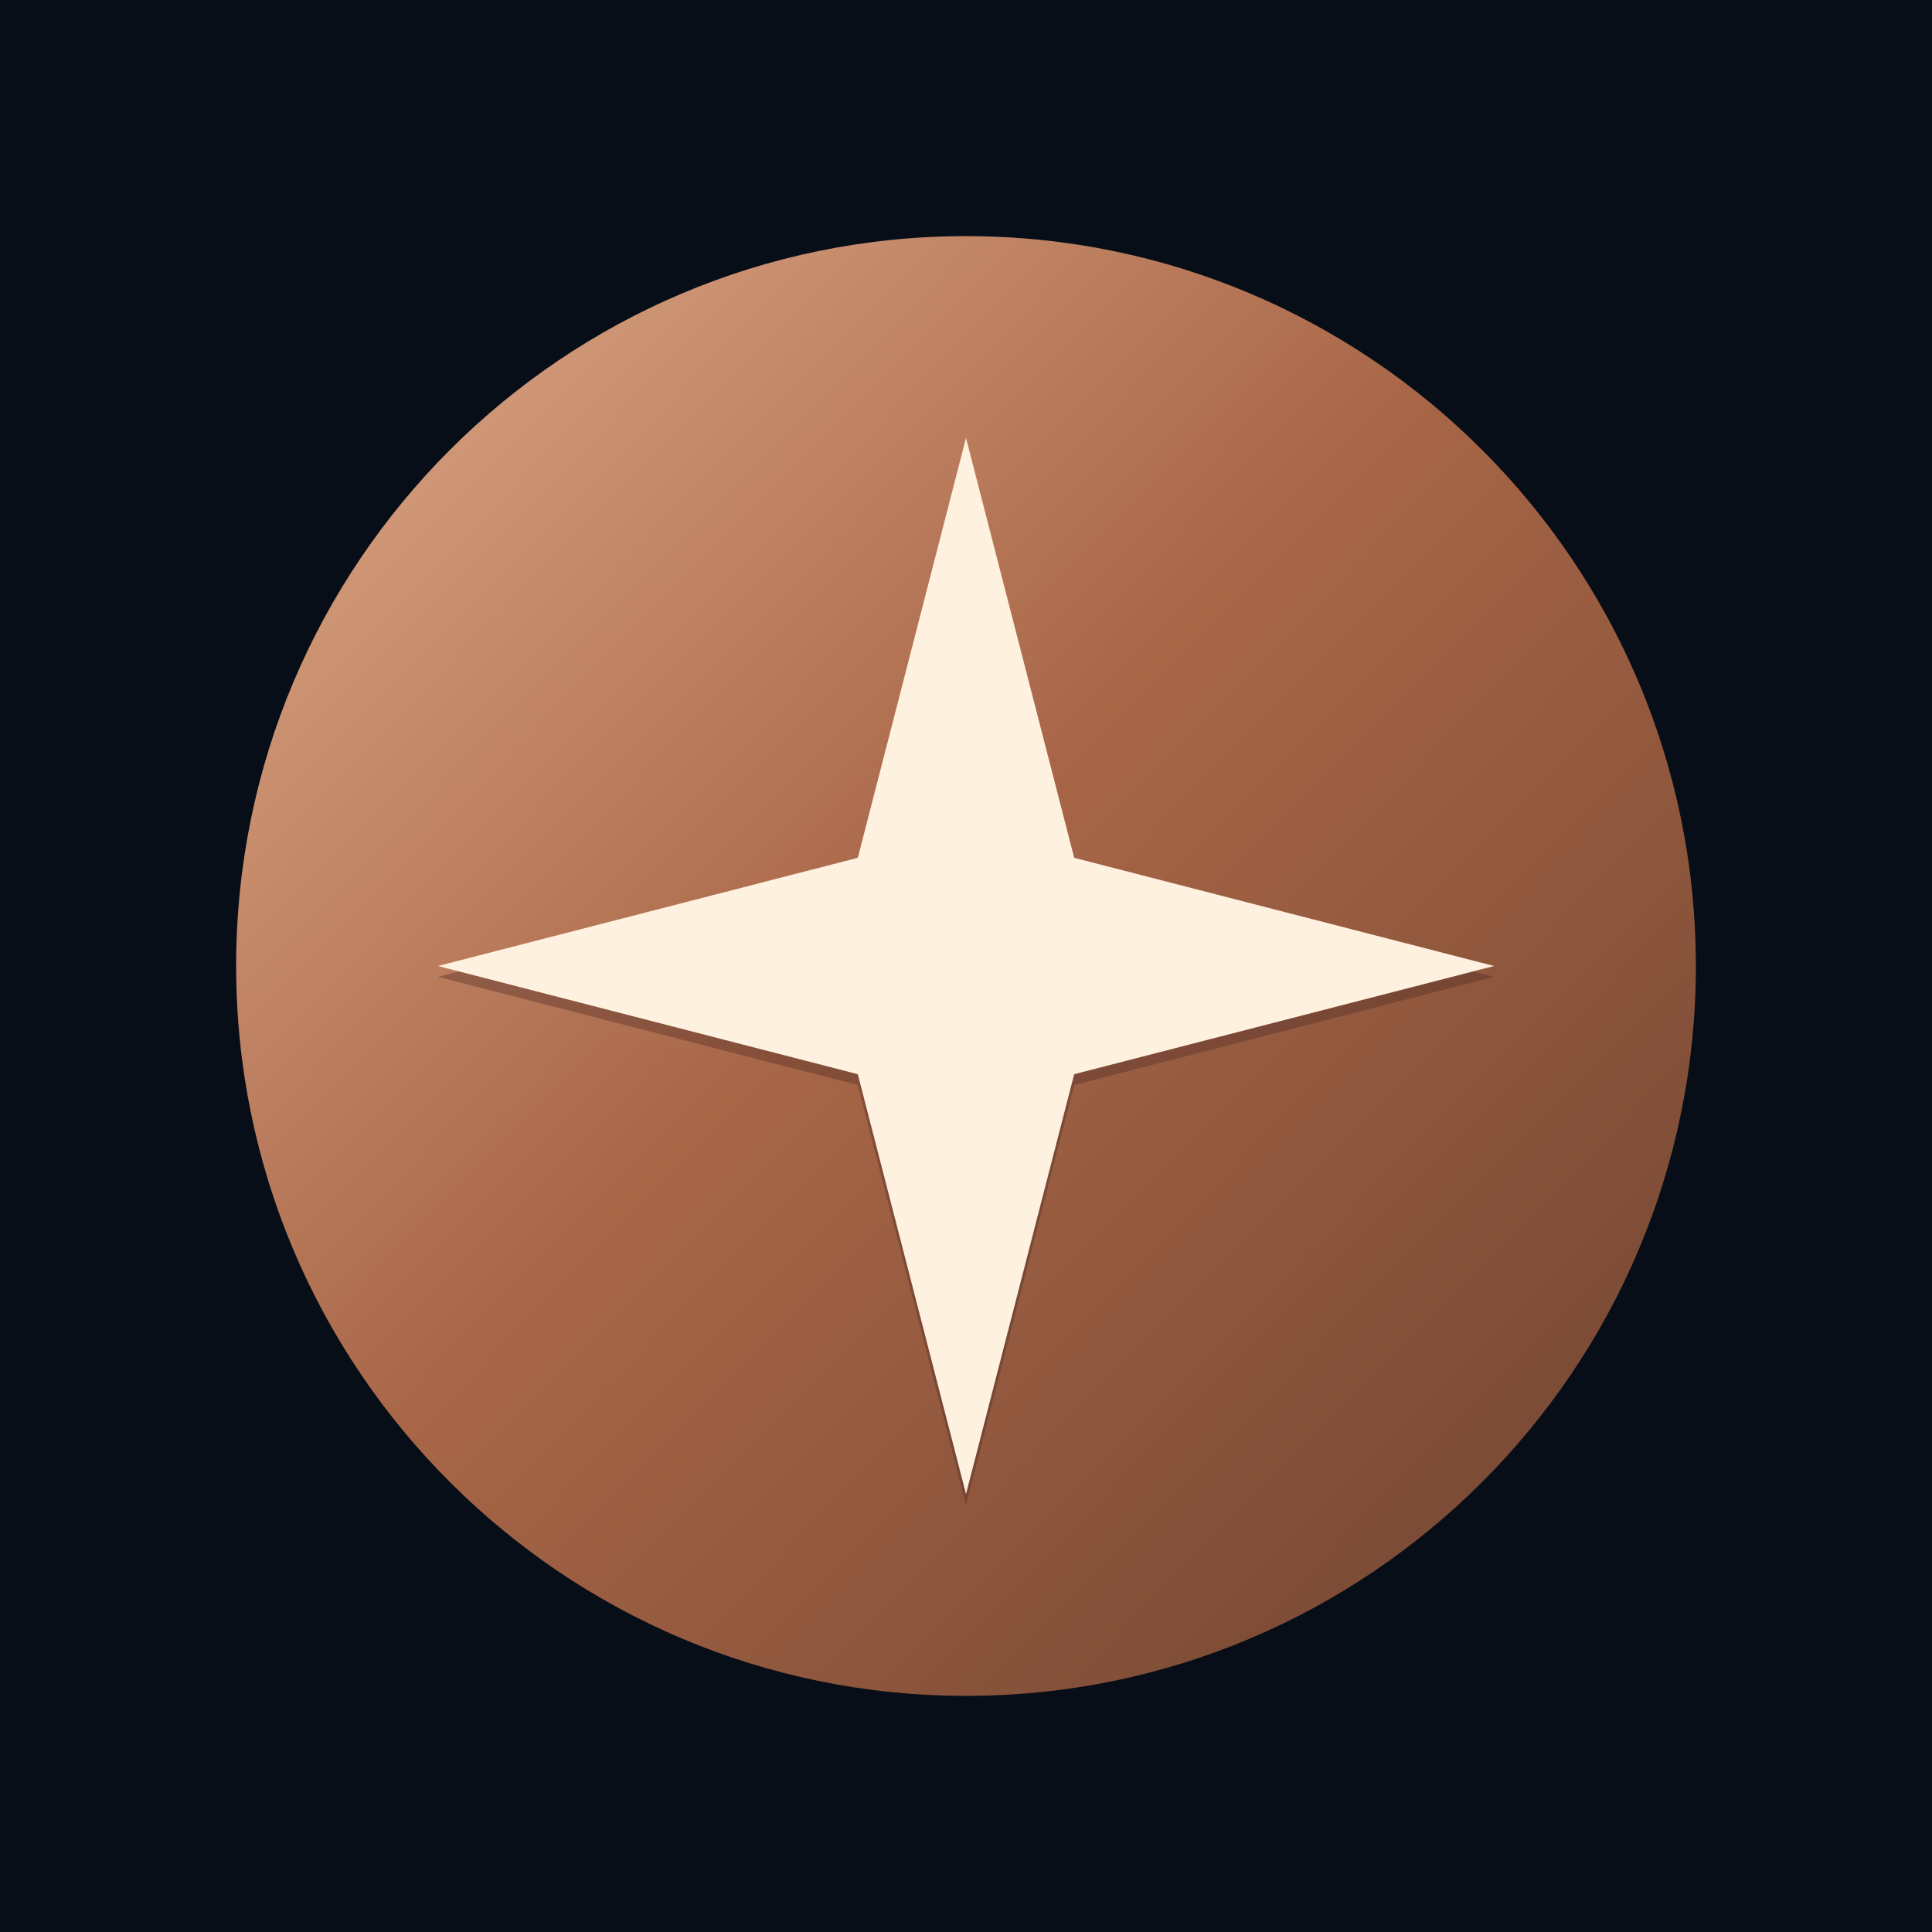
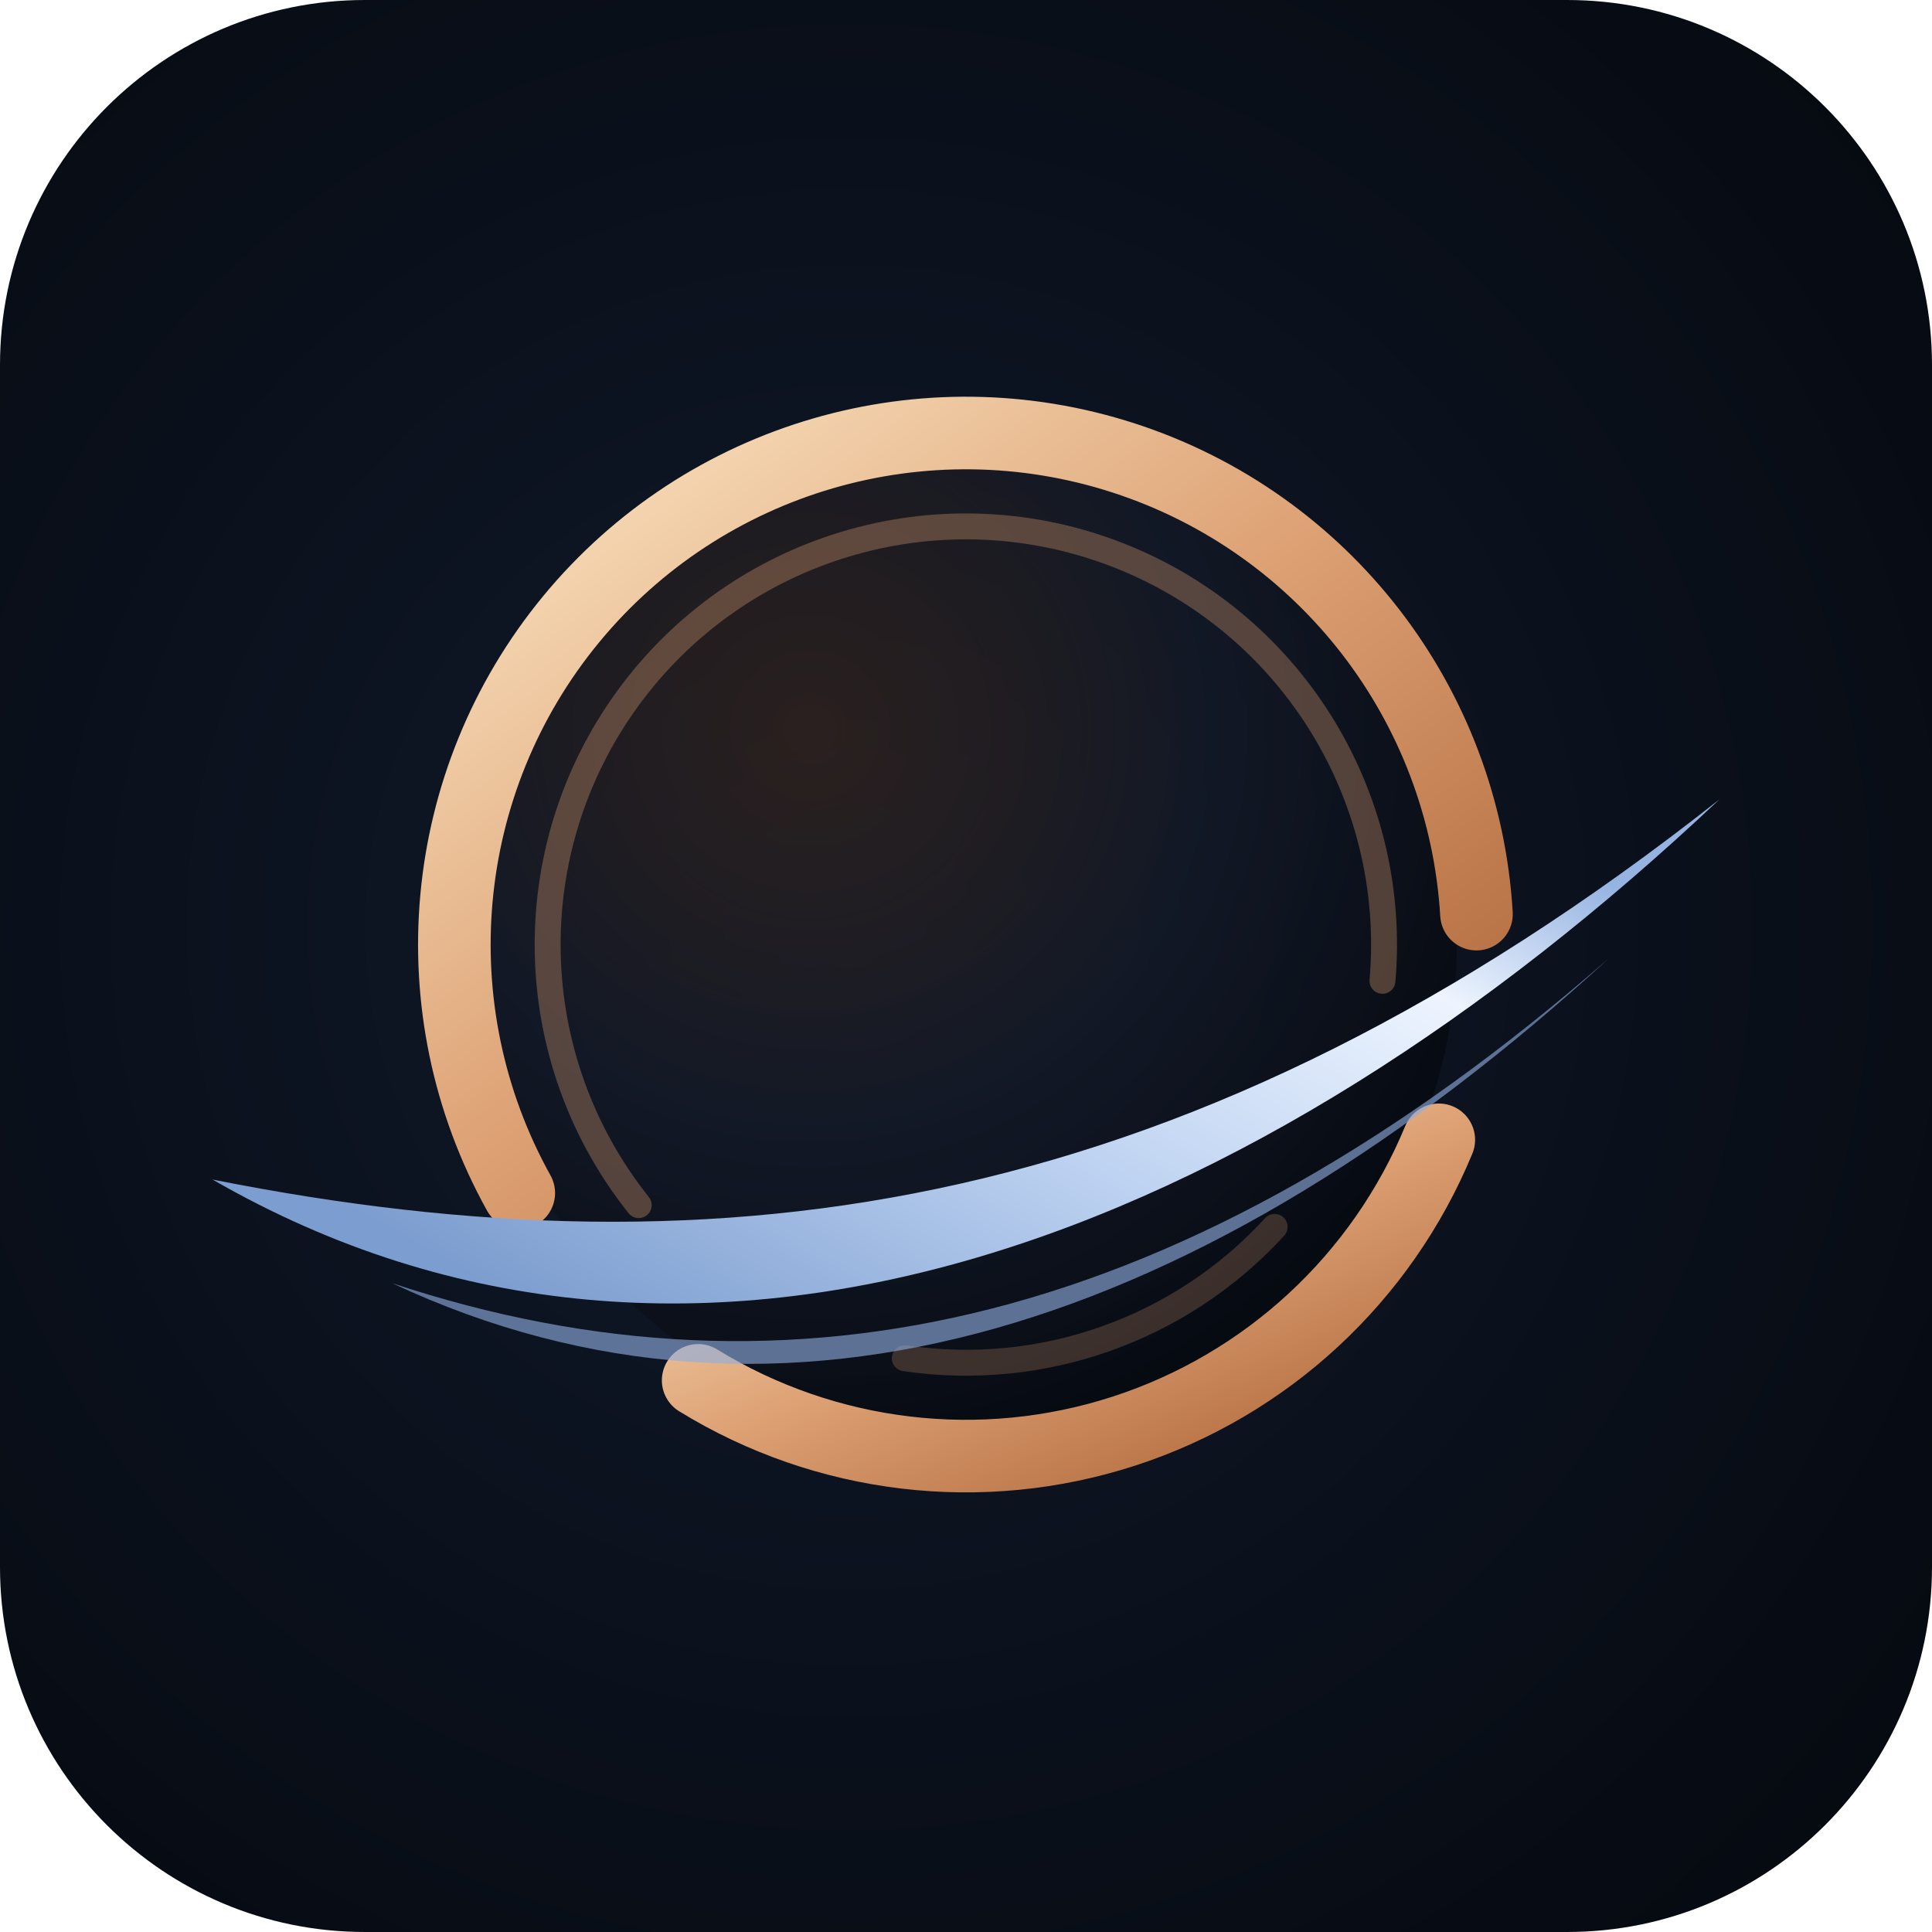
- <svg xmlns="http://www.w3.org/2000/svg" width="180" height="180" viewBox="0 0 180 180">
+ <svg xmlns="http://www.w3.org/2000/svg" width="180" height="180" viewBox="0 0 180 180" fill="none">
  <defs>
-     <linearGradient id="copper" x1="20" y1="24" x2="152" y2="154" gradientUnits="userSpaceOnUse">
-       <stop offset="0" stop-color="#e1ad8c" />
-       <stop offset=".48" stop-color="#a86647" />
-       <stop offset="1" stop-color="#704431" />
+     <radialGradient id="obsidian-bg" cx="44%" cy="48%" r="68%">
+       <stop offset="0" stop-color="#111a2b" />
+       <stop offset="1" stop-color="#060a11" />
+     </radialGradient>
+     <radialGradient id="sp" cx=".34" cy=".28" r=".74">
+       <stop offset="0" stop-color="#3a2519" stop-opacity=".62" />
+       <stop offset=".55" stop-color="#131926" stop-opacity=".76" />
+       <stop offset="1" stop-color="#060a11" stop-opacity=".9" />
+     </radialGradient>
+     <linearGradient id="cu" x1=".08" y1=".08" x2=".92" y2=".92">
+       <stop offset="0" stop-color="#f7dcb8" />
+       <stop offset=".48" stop-color="#dda174" />
+       <stop offset="1" stop-color="#b26b3e" />
+     </linearGradient>
+     <linearGradient id="sw" x1=".05" y1=".75" x2=".95" y2=".2">
+       <stop offset="0" stop-color="#7c9dcf" />
+       <stop offset=".44" stop-color="#bdd2f1" />
+       <stop offset=".8" stop-color="#edf4fe" />
+       <stop offset="1" stop-color="#96b4e2" />
    </linearGradient>
  </defs>
-   <rect width="180" height="180" fill="#080e17" />
-   <circle cx="90" cy="90" r="68" fill="url(#copper)" />
-   <g transform="translate(90 90) scale(2.4) translate(-24 -24)">
-     <path d="M24 3.5 28.2 19.8 44.5 24 28.2 28.2 24 44.5 19.8 28.2 3.5 24 19.8 19.8Z" transform="translate(0 .42)" fill="#4c2b25" opacity=".38" />
-     <path d="M24 3.5 28.2 19.8 44.5 24 28.2 28.2 24 44.5 19.8 28.2 3.5 24 19.8 19.8Z" fill="#fff1df" />
+   <rect width="180" height="180" rx="34" fill="url(#obsidian-bg)" />
+   <g transform="translate(90 88) scale(3.22) translate(-24 -24)">
+     <circle cx="24" cy="24" r="14.2" fill="url(#sp)" />
+     <path d="M 11.06 31.19 A 14.8 14.8 0 1 1 38.77 23.12" stroke="url(#cu)" stroke-width="2.1" stroke-linecap="round" />
+     <path d="M 37.68 29.65 A 14.8 14.8 0 0 1 16.25 36.61" stroke="url(#cu)" stroke-width="2.1" stroke-linecap="round" />
+     <path d="M 14.53 31.54 A 12.1 12.1 0 1 1 36.05 25.05" stroke="#dda174" stroke-opacity=".34" stroke-width=".75" stroke-linecap="round" />
+     <path d="M 32.93 32.17 A 12.1 12.1 0 0 1 22.23 35.97" stroke="#dda174" stroke-opacity=".24" stroke-width=".75" stroke-linecap="round" />
+     <path d="M 2.20 30.80 C 17.03 33.75 30.56 31.83 45.80 19.80 C 32.40 32.44 16.26 38.90 2.20 30.80 Z" fill="url(#sw)" />
+     <path d="M 7.40 33.80 C 18.96 37.63 30.40 35.05 42.60 24.40 C 30.91 35.10 18.72 39.11 7.40 33.80 Z" fill="#8eadde" fill-opacity=".62" />
  </g>
</svg>
